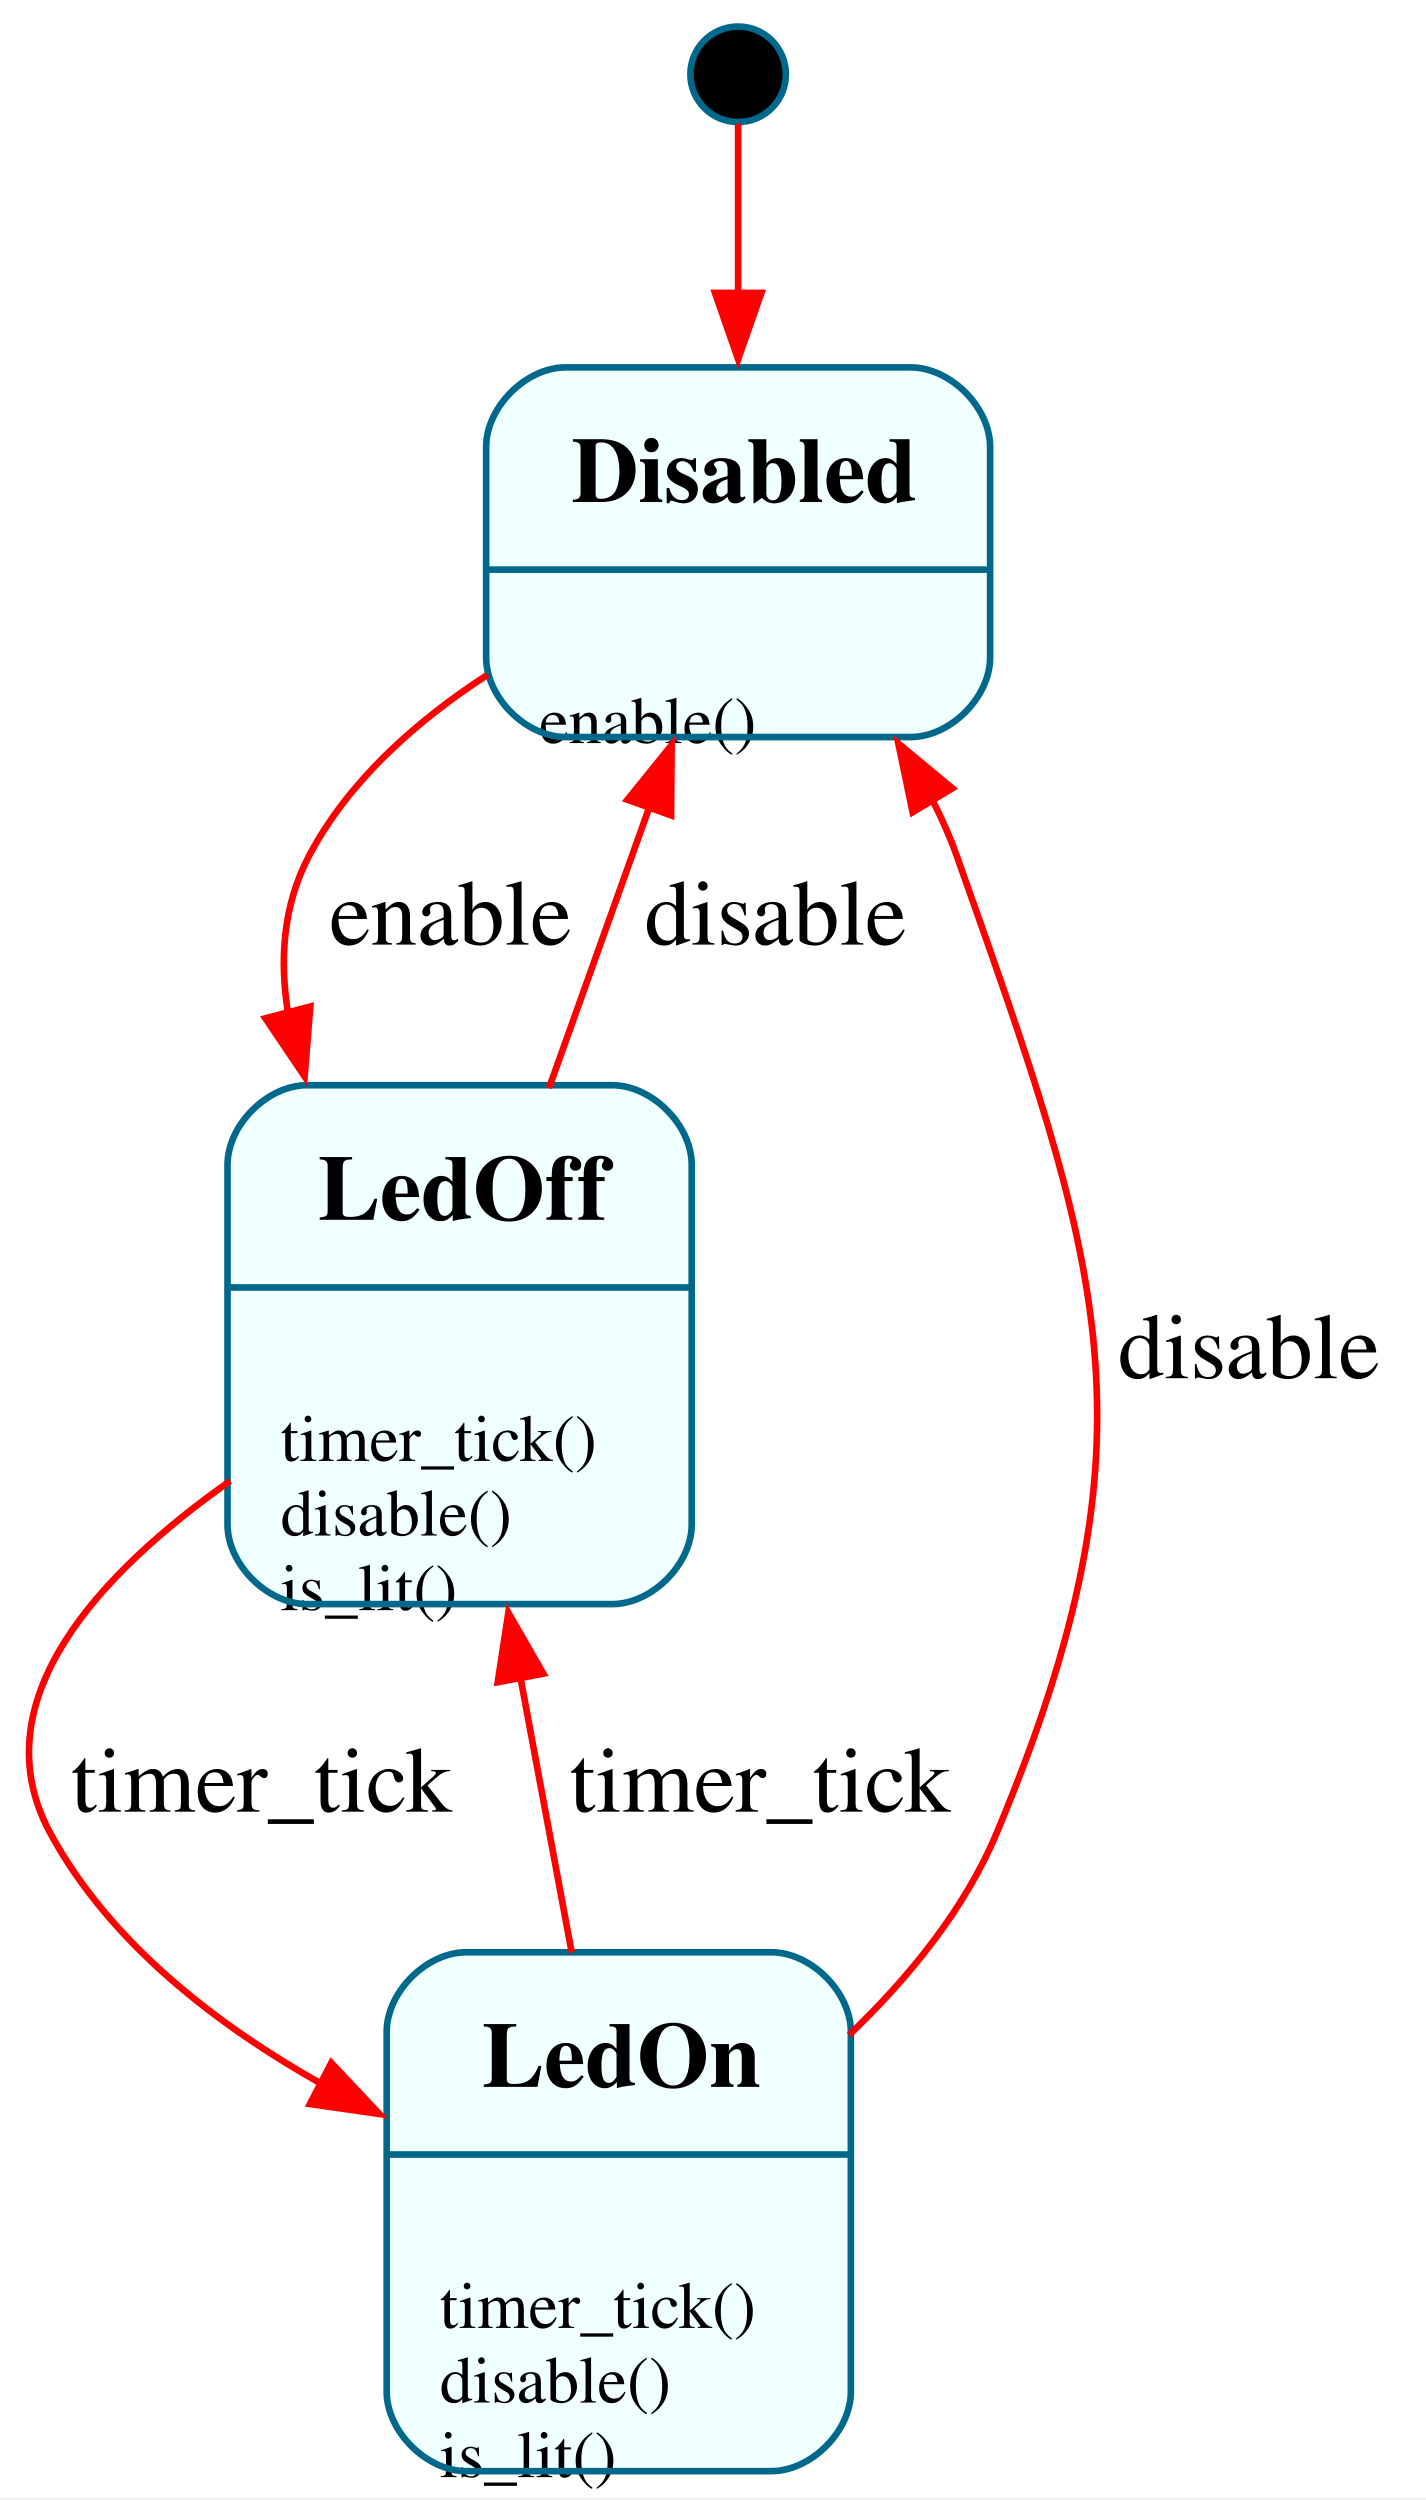
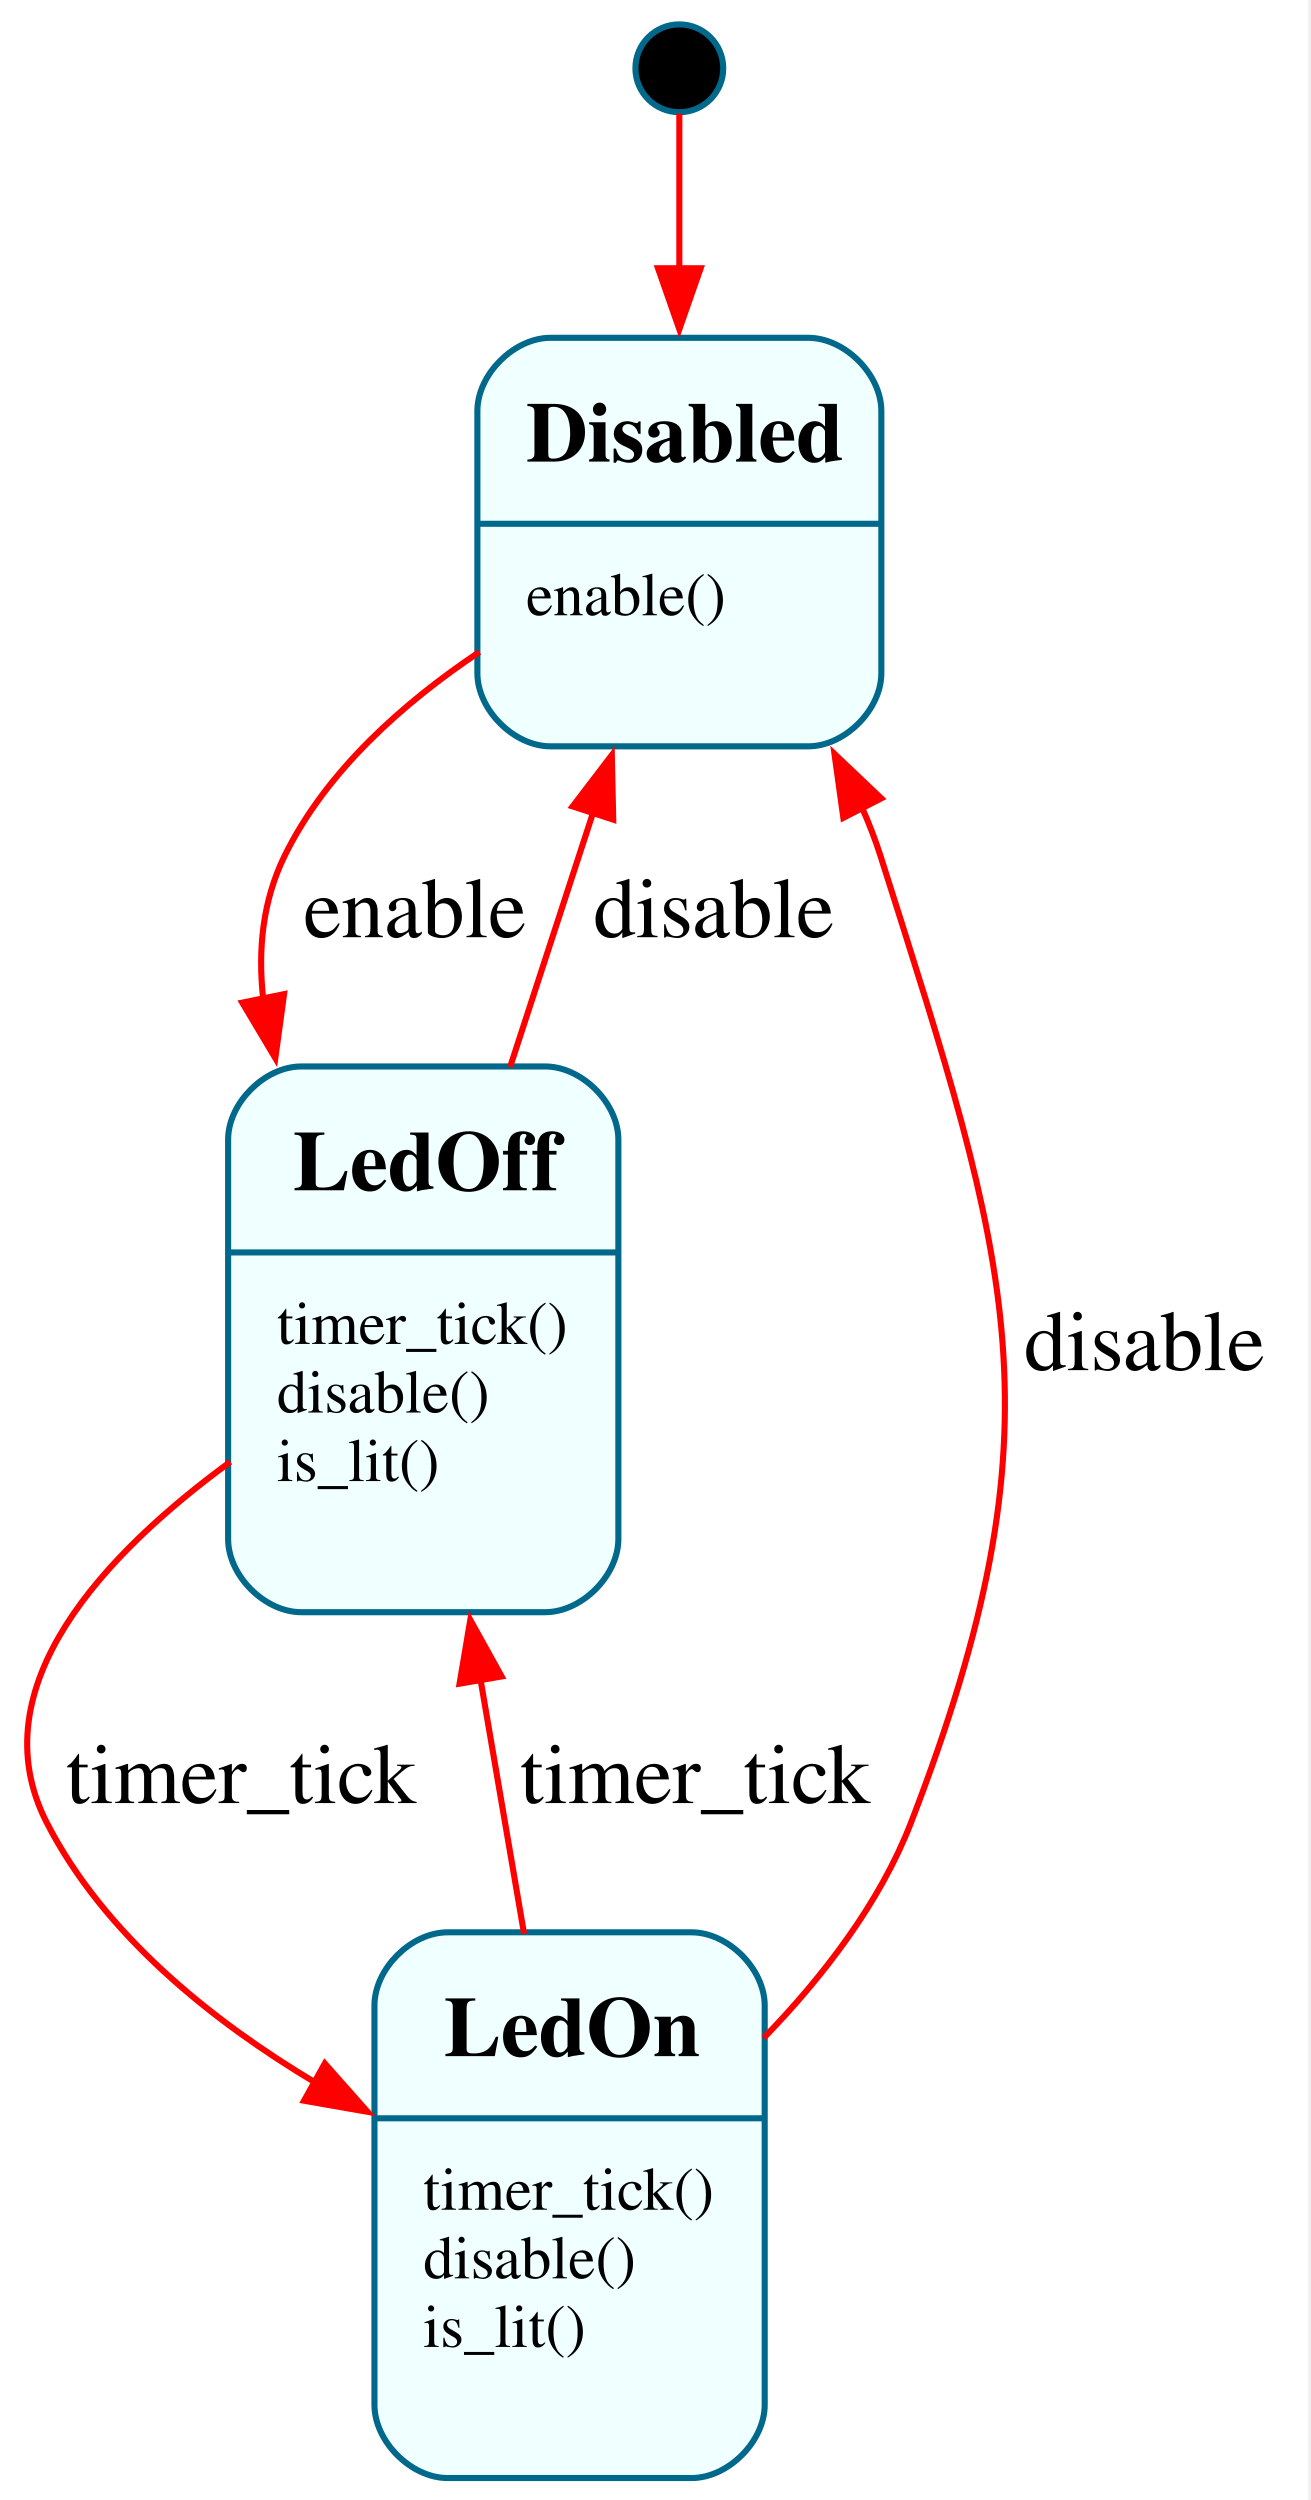
- <svg xmlns="http://www.w3.org/2000/svg" width="215pt" height="377pt" viewBox="0.00 0.00 215.00 377.00">
-   <g id="graph0" class="graph" transform="scale(1 1) rotate(0) translate(4 372.65)">
-     <polygon fill="white" stroke="none" points="-4,4 -4,-372.65 211.21,-372.65 211.21,4 -4,4" />
+ <svg xmlns="http://www.w3.org/2000/svg" width="215pt" height="410pt" viewBox="0.00 0.00 215.00 410.00">
+   <g id="graph0" class="graph" transform="scale(1 1) rotate(0) translate(4 406.4)">
+     <polygon fill="white" stroke="none" points="-4,4 -4,-406.4 210.55,-406.4 210.55,4 -4,4" />
    <g id="node1" class="node">
-       <ellipse fill="black" stroke="#00688b" cx="107.31" cy="-361.45" rx="7.2" ry="7.2" />
+       <ellipse fill="black" stroke="#00688b" cx="107.41" cy="-395.2" rx="7.2" ry="7.2" />
    </g>
    <g id="node2" class="node">
-       <path fill="azure" stroke="none" d="M133.31,-317.25C133.31,-317.25 81.31,-317.25 81.31,-317.25 75.31,-317.25 69.31,-311.25 69.31,-305.25 69.31,-305.25 69.31,-273.5 69.31,-273.5 69.31,-267.5 75.31,-261.5 81.31,-261.5 81.31,-261.5 133.31,-261.5 133.31,-261.5 139.31,-261.5 145.31,-267.5 145.31,-273.5 145.31,-273.5 145.31,-305.25 145.31,-305.25 145.31,-311.25 139.31,-317.25 133.31,-317.25" />
-       <text xml:space="preserve" text-anchor="start" x="82.19" y="-296.95" font-family="Times,serif" font-weight="bold" font-size="14.00">Disabled</text>
-       <text xml:space="preserve" text-anchor="start" x="77.31" y="-260.59" font-family="Times,serif" font-size="10.00">enable()            </text>
-       <polygon fill="#00688b" stroke="#00688b" points="69.31,-286.75 69.31,-286.75 145.31,-286.75 145.31,-286.75 69.31,-286.75" />
-       <path fill="none" stroke="#00688b" d="M81.31,-261.5C81.31,-261.5 133.31,-261.5 133.31,-261.5 139.31,-261.5 145.31,-267.5 145.31,-273.5 145.31,-273.5 145.31,-305.25 145.31,-305.25 145.31,-311.25 139.31,-317.25 133.31,-317.25 133.31,-317.25 81.31,-317.25 81.31,-317.25 75.31,-317.25 69.31,-311.25 69.31,-305.25 69.31,-305.25 69.31,-273.5 69.31,-273.5 69.31,-267.5 75.31,-261.5 81.31,-261.5" />
+       <path fill="azure" stroke="none" d="M128.54,-351C128.54,-351 86.29,-351 86.29,-351 80.29,-351 74.29,-345 74.29,-339 74.29,-339 74.29,-296 74.29,-296 74.29,-290 80.29,-284 86.29,-284 86.29,-284 128.54,-284 128.54,-284 134.54,-284 140.54,-290 140.54,-296 140.54,-296 140.54,-339 140.54,-339 140.54,-345 134.54,-351 128.54,-351" />
+       <text xml:space="preserve" text-anchor="start" x="82.29" y="-330.7" font-family="Times,serif" font-weight="bold" font-size="14.00">Disabled</text>
+       <text xml:space="preserve" text-anchor="start" x="82.29" y="-305.5" font-family="Times,serif" font-size="10.00">enable()</text>
+       <text xml:space="preserve" text-anchor="start" x="85.29" y="-294.25" font-family="Times,serif" font-size="10.00">            </text>
+       <polygon fill="#00688b" stroke="#00688b" points="74.29,-320.5 74.29,-320.5 140.54,-320.5 140.54,-320.5 74.29,-320.5" />
+       <path fill="none" stroke="#00688b" d="M86.29,-284C86.29,-284 128.54,-284 128.54,-284 134.54,-284 140.54,-290 140.54,-296 140.54,-296 140.54,-339 140.54,-339 140.54,-345 134.54,-351 128.54,-351 128.54,-351 86.29,-351 86.29,-351 80.29,-351 74.29,-345 74.29,-339 74.29,-339 74.29,-296 74.29,-296 74.29,-290 80.29,-284 86.29,-284" />
    </g>
    <g id="edge1" class="edge">
-       <path fill="none" stroke="red" d="M107.31,-353.98C107.31,-347.88 107.31,-338.19 107.31,-328.2" />
-       <polygon fill="red" stroke="red" points="110.82,-328.48 107.31,-318.48 103.82,-328.48 110.82,-328.48" />
+       <path fill="none" stroke="red" d="M107.41,-387.75C107.41,-381.77 107.41,-372.32 107.41,-362.3" />
+       <polygon fill="red" stroke="red" points="110.91,-362.41 107.41,-352.41 103.91,-362.41 110.91,-362.41" />
    </g>
    <g id="node3" class="node">
-       <path fill="azure" stroke="none" d="M88.31,-209C88.31,-209 42.31,-209 42.31,-209 36.31,-209 30.31,-203 30.31,-197 30.31,-197 30.31,-142.75 30.31,-142.75 30.31,-136.75 36.31,-130.75 42.31,-130.75 42.31,-130.75 88.31,-130.75 88.31,-130.75 94.31,-130.75 100.31,-136.75 100.31,-142.75 100.31,-142.75 100.31,-197 100.31,-197 100.31,-203 94.31,-209 88.31,-209" />
-       <text xml:space="preserve" text-anchor="start" x="43.94" y="-188.7" font-family="Times,serif" font-weight="bold" font-size="14.00">LedOff</text>
-       <text xml:space="preserve" text-anchor="start" x="38.31" y="-152.34" font-family="Times,serif" font-size="10.00">timer_tick()</text>
-       <text xml:space="preserve" text-anchor="start" x="38.31" y="-141.09" font-family="Times,serif" font-size="10.00">disable()</text>
-       <text xml:space="preserve" text-anchor="start" x="38.31" y="-129.84" font-family="Times,serif" font-size="10.00">is_lit()            </text>
-       <polygon fill="#00688b" stroke="#00688b" points="30.31,-178.5 30.31,-178.5 100.31,-178.5 100.31,-178.5 30.31,-178.5" />
-       <path fill="none" stroke="#00688b" d="M42.31,-130.75C42.31,-130.75 88.31,-130.75 88.31,-130.75 94.31,-130.75 100.31,-136.75 100.31,-142.75 100.31,-142.75 100.31,-197 100.31,-197 100.31,-203 94.31,-209 88.31,-209 88.31,-209 42.31,-209 42.31,-209 36.31,-209 30.31,-203 30.31,-197 30.31,-197 30.31,-142.75 30.31,-142.75 30.31,-136.75 36.31,-130.75 42.31,-130.75" />
+       <path fill="azure" stroke="none" d="M85.41,-231.5C85.41,-231.5 45.41,-231.5 45.41,-231.5 39.41,-231.5 33.41,-225.5 33.41,-219.5 33.41,-219.5 33.41,-154 33.41,-154 33.41,-148 39.41,-142 45.41,-142 45.41,-142 85.41,-142 85.41,-142 91.41,-142 97.41,-148 97.41,-154 97.41,-154 97.41,-219.5 97.41,-219.5 97.41,-225.5 91.41,-231.5 85.41,-231.5" />
+       <text xml:space="preserve" text-anchor="start" x="44.04" y="-211.2" font-family="Times,serif" font-weight="bold" font-size="14.00">LedOff</text>
+       <text xml:space="preserve" text-anchor="start" x="41.41" y="-186" font-family="Times,serif" font-size="10.00">timer_tick()</text>
+       <text xml:space="preserve" text-anchor="start" x="41.41" y="-174.75" font-family="Times,serif" font-size="10.00">disable()</text>
+       <text xml:space="preserve" text-anchor="start" x="41.41" y="-163.5" font-family="Times,serif" font-size="10.00">is_lit()</text>
+       <text xml:space="preserve" text-anchor="start" x="51.91" y="-152.25" font-family="Times,serif" font-size="10.00">            </text>
+       <polygon fill="#00688b" stroke="#00688b" points="33.41,-201 33.41,-201 97.41,-201 97.41,-201 33.41,-201" />
+       <path fill="none" stroke="#00688b" d="M45.41,-142C45.41,-142 85.41,-142 85.41,-142 91.41,-142 97.41,-148 97.41,-154 97.41,-154 97.41,-219.5 97.41,-219.5 97.41,-225.5 91.41,-231.5 85.41,-231.5 85.41,-231.5 45.41,-231.5 45.41,-231.5 39.41,-231.5 33.41,-225.5 33.41,-219.5 33.41,-219.5 33.41,-154 33.41,-154 33.41,-148 39.41,-142 45.41,-142" />
    </g>
    <g id="edge2" class="edge">
-       <path fill="none" stroke="red" d="M69.51,-270.89C58.84,-263.97 48.53,-254.89 42.56,-243.5 38.69,-236.1 38.12,-227.92 39.45,-219.8" />
-       <polygon fill="red" stroke="red" points="42.79,-220.87 41.94,-210.31 36.02,-219.09 42.79,-220.87" />
-       <text xml:space="preserve" text-anchor="middle" x="63.94" y="-230.2" font-family="Times,serif" font-size="14.00"> enable </text>
+       <path fill="none" stroke="red" d="M74.62,-299.48C62.23,-291.19 49.48,-279.96 42.66,-266 39.07,-258.66 38.27,-250.64 39.16,-242.63" />
+       <polygon fill="red" stroke="red" points="42.59,-243.36 41.15,-232.87 35.73,-241.97 42.59,-243.36" />
+       <text xml:space="preserve" text-anchor="middle" x="64.04" y="-252.7" font-family="Times,serif" font-size="14.00"> enable </text>
    </g>
    <g id="edge4" class="edge">
-       <path fill="none" stroke="red" d="M78.79,-208.57C83.67,-222.23 89.18,-237.64 94.04,-251.25" />
-       <polygon fill="red" stroke="red" points="90.61,-252.05 97.28,-260.29 97.2,-249.69 90.61,-252.05" />
-       <text xml:space="preserve" text-anchor="middle" x="112.95" y="-230.2" font-family="Times,serif" font-size="14.00"> disable </text>
+       <path fill="none" stroke="red" d="M79.66,-231.42C84.04,-244.87 88.87,-259.67 93.26,-273.11" />
+       <polygon fill="red" stroke="red" points="89.91,-274.15 96.34,-282.57 96.57,-271.98 89.91,-274.15" />
+       <text xml:space="preserve" text-anchor="middle" x="113.05" y="-252.7" font-family="Times,serif" font-size="14.00"> disable </text>
    </g>
    <g id="node4" class="node">
-       <path fill="azure" stroke="none" d="M112.31,-78.25C112.31,-78.25 66.31,-78.25 66.31,-78.25 60.31,-78.25 54.31,-72.25 54.31,-66.25 54.31,-66.25 54.31,-12 54.31,-12 54.31,-6 60.31,0 66.31,0 66.31,0 112.31,0 112.31,0 118.31,0 124.31,-6 124.31,-12 124.31,-12 124.31,-66.25 124.31,-66.25 124.31,-72.25 118.31,-78.25 112.31,-78.25" />
-       <text xml:space="preserve" text-anchor="start" x="68.69" y="-57.95" font-family="Times,serif" font-weight="bold" font-size="14.00">LedOn</text>
-       <text xml:space="preserve" text-anchor="start" x="62.31" y="-21.59" font-family="Times,serif" font-size="10.00">timer_tick()</text>
-       <text xml:space="preserve" text-anchor="start" x="62.31" y="-10.34" font-family="Times,serif" font-size="10.00">disable()</text>
-       <text xml:space="preserve" text-anchor="start" x="62.31" y="0.91" font-family="Times,serif" font-size="10.00">is_lit()            </text>
-       <polygon fill="#00688b" stroke="#00688b" points="54.31,-47.75 54.31,-47.75 124.31,-47.75 124.31,-47.75 54.31,-47.75" />
-       <path fill="none" stroke="#00688b" d="M66.31,0C66.31,0 112.31,0 112.31,0 118.31,0 124.31,-6 124.31,-12 124.31,-12 124.31,-66.25 124.31,-66.25 124.31,-72.25 118.31,-78.25 112.31,-78.25 112.31,-78.25 66.31,-78.25 66.31,-78.25 60.31,-78.25 54.31,-72.25 54.31,-66.25 54.31,-66.25 54.31,-12 54.31,-12 54.31,-6 60.31,0 66.31,0" />
+       <path fill="azure" stroke="none" d="M109.41,-89.5C109.41,-89.5 69.41,-89.5 69.41,-89.5 63.41,-89.5 57.41,-83.5 57.41,-77.5 57.41,-77.5 57.41,-12 57.41,-12 57.41,-6 63.41,0 69.41,0 69.41,0 109.41,0 109.41,0 115.41,0 121.41,-6 121.41,-12 121.41,-12 121.41,-77.5 121.41,-77.5 121.41,-83.5 115.41,-89.5 109.41,-89.5" />
+       <text xml:space="preserve" text-anchor="start" x="68.79" y="-69.2" font-family="Times,serif" font-weight="bold" font-size="14.00">LedOn</text>
+       <text xml:space="preserve" text-anchor="start" x="65.41" y="-44" font-family="Times,serif" font-size="10.00">timer_tick()</text>
+       <text xml:space="preserve" text-anchor="start" x="65.41" y="-32.75" font-family="Times,serif" font-size="10.00">disable()</text>
+       <text xml:space="preserve" text-anchor="start" x="65.41" y="-21.5" font-family="Times,serif" font-size="10.00">is_lit()</text>
+       <text xml:space="preserve" text-anchor="start" x="75.91" y="-10.25" font-family="Times,serif" font-size="10.00">            </text>
+       <polygon fill="#00688b" stroke="#00688b" points="57.41,-59 57.41,-59 121.41,-59 121.41,-59 57.41,-59" />
+       <path fill="none" stroke="#00688b" d="M69.41,0C69.41,0 109.41,0 109.41,0 115.41,0 121.41,-6 121.41,-12 121.41,-12 121.41,-77.5 121.41,-77.5 121.41,-83.5 115.41,-89.5 109.41,-89.5 109.41,-89.5 69.41,-89.5 69.41,-89.5 63.41,-89.5 57.41,-83.5 57.41,-77.5 57.41,-77.5 57.41,-12 57.41,-12 57.41,-6 63.41,0 69.41,0" />
    </g>
    <g id="edge3" class="edge">
-       <path fill="none" stroke="red" d="M30.7,-149.32C11.22,-135.59 -7.22,-116.2 3.56,-96.25 12.53,-79.66 28.78,-67.19 44.73,-58.26" />
-       <polygon fill="red" stroke="red" points="45.96,-61.57 53.22,-53.86 42.73,-55.36 45.96,-61.57" />
-       <text xml:space="preserve" text-anchor="middle" x="35.44" y="-99.45" font-family="Times,serif" font-size="14.00"> timer_tick </text>
+       <path fill="none" stroke="red" d="M33.77,-166.66C13.26,-151.67 -7.7,-129.68 3.66,-107.5 13.1,-89.07 30.88,-74.89 47.81,-64.8" />
+       <polygon fill="red" stroke="red" points="49.27,-67.99 56.29,-60.06 45.86,-61.88 49.27,-67.99" />
+       <text xml:space="preserve" text-anchor="middle" x="35.54" y="-110.7" font-family="Times,serif" font-size="14.00"> timer_tick </text>
    </g>
    <g id="edge6" class="edge">
-       <path fill="none" stroke="red" d="M124.04,-65.77C133.01,-74.36 141.49,-84.72 146.31,-96.25 171.61,-156.67 162.16,-181.75 140.31,-243.5 139.29,-246.39 138.02,-249.26 136.57,-252.05" />
-       <polygon fill="red" stroke="red" points="133.62,-250.17 131.47,-260.54 139.62,-253.77 133.62,-250.17" />
-       <text xml:space="preserve" text-anchor="middle" x="184.33" y="-164.82" font-family="Times,serif" font-size="14.00"> disable </text>
+       <path fill="none" stroke="red" d="M121.24,-72.16C130.9,-82.12 140.3,-94.27 145.41,-107.5 170.79,-173.25 161.71,-198.82 140.41,-266 139.55,-268.71 138.5,-271.41 137.32,-274.07" />
+       <polygon fill="red" stroke="red" points="134.31,-272.28 132.85,-282.77 140.53,-275.47 134.31,-272.28" />
+       <text xml:space="preserve" text-anchor="middle" x="183.68" y="-181.7" font-family="Times,serif" font-size="14.00"> disable </text>
    </g>
    <g id="edge5" class="edge">
-       <path fill="none" stroke="red" d="M82.21,-78.23C79.79,-91.23 77.04,-105.95 74.48,-119.69" />
-       <polygon fill="red" stroke="red" points="71.06,-118.98 72.66,-129.45 77.94,-120.26 71.06,-118.98" />
-       <text xml:space="preserve" text-anchor="middle" x="110.63" y="-99.45" font-family="Times,serif" font-size="14.00"> timer_tick </text>
+       <path fill="none" stroke="red" d="M81.95,-89.25C79.67,-102.55 77.14,-117.35 74.75,-131.28" />
+       <polygon fill="red" stroke="red" points="71.37,-130.28 73.13,-140.73 78.27,-131.46 71.37,-130.28" />
+       <text xml:space="preserve" text-anchor="middle" x="110" y="-110.7" font-family="Times,serif" font-size="14.00"> timer_tick </text>
    </g>
  </g>
</svg>
